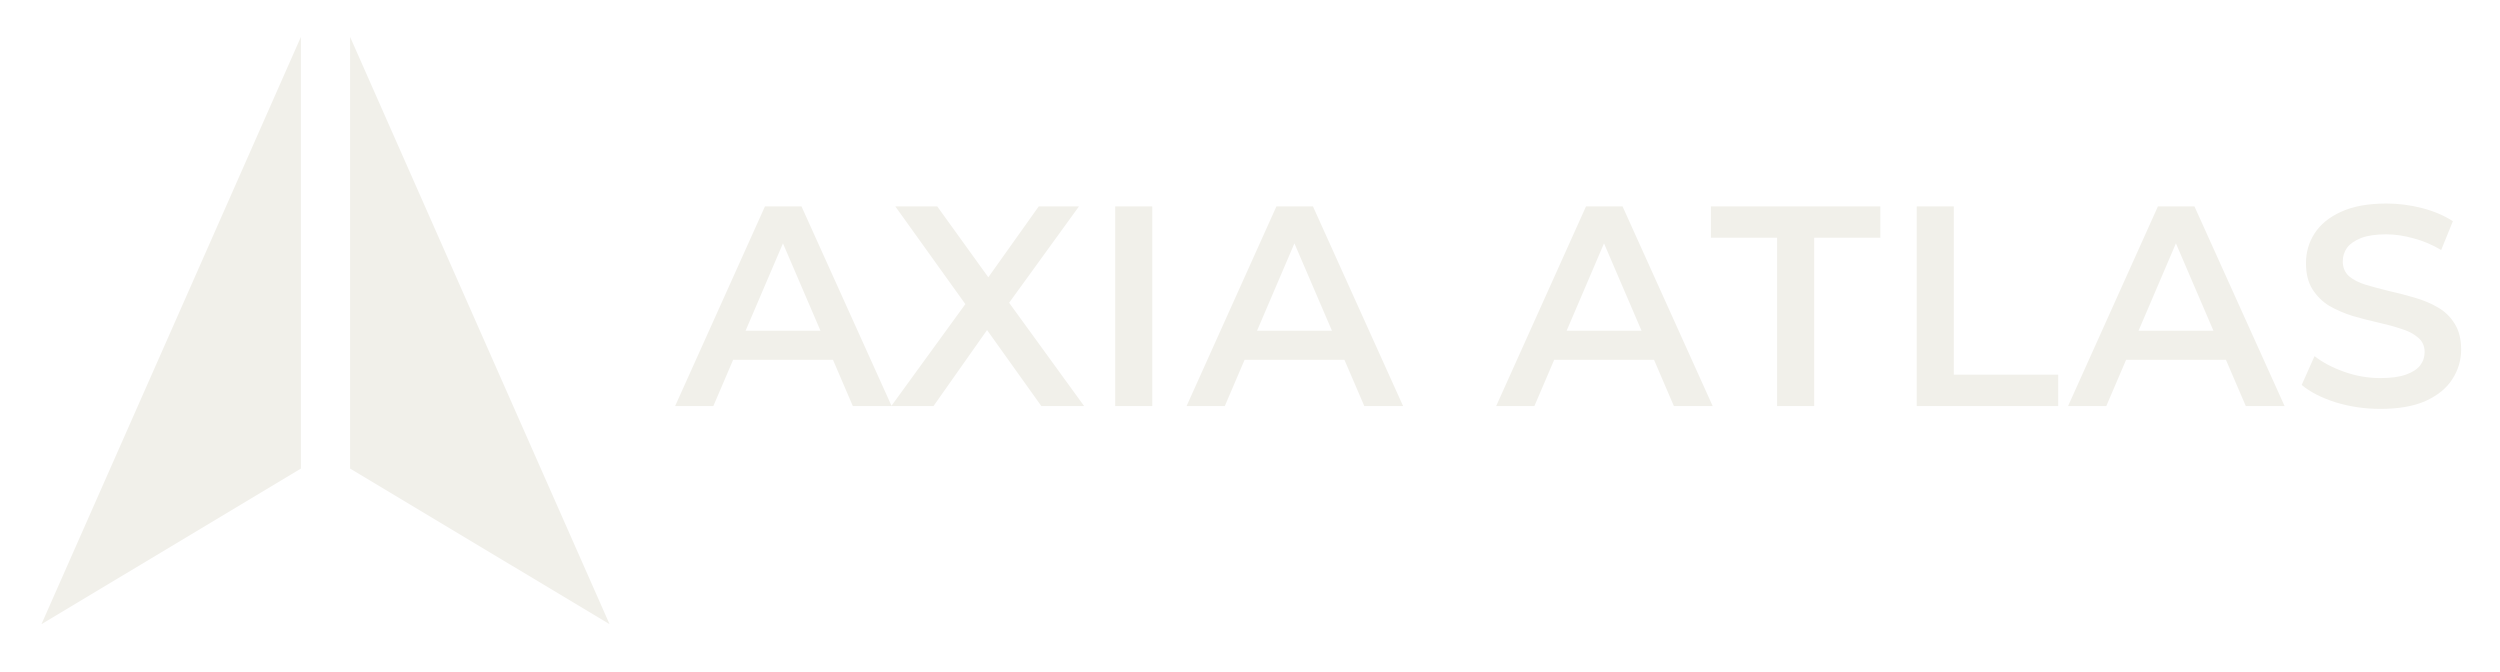
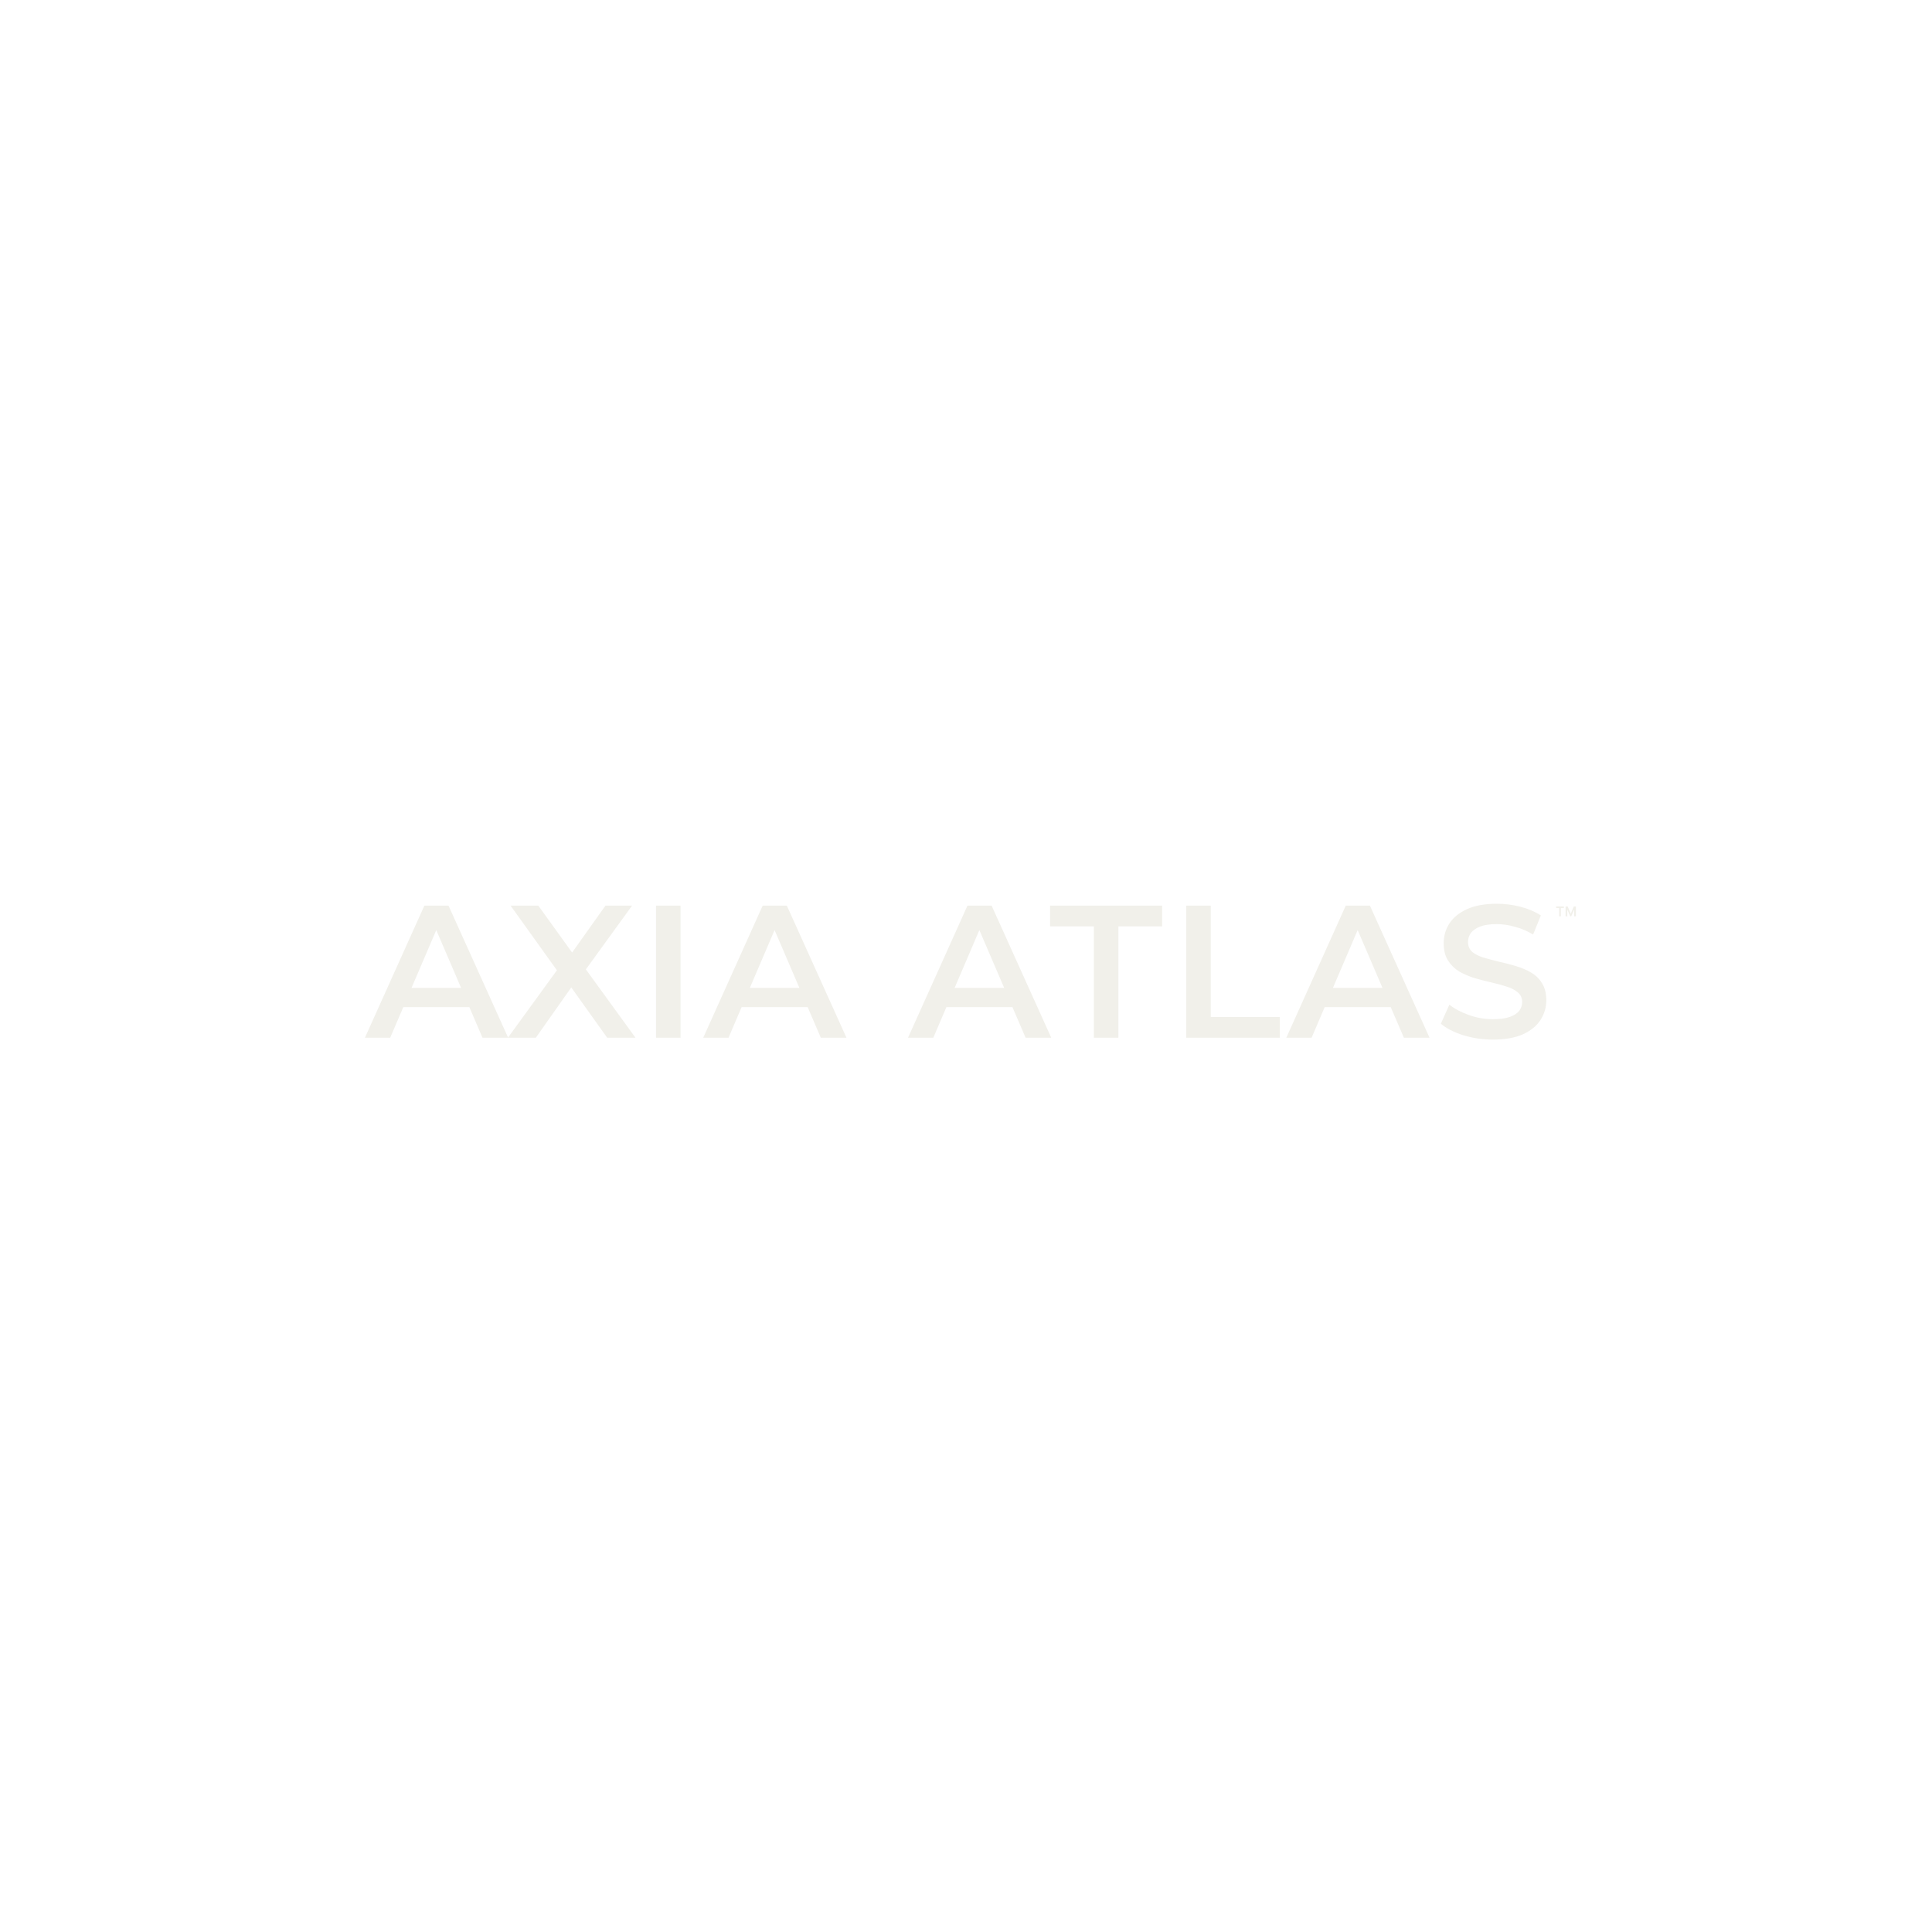
- <svg xmlns="http://www.w3.org/2000/svg" viewBox="145 420 745 200" fill="none">
-   <path d="M346.187 541L372.962 481.5H383.842L410.702 541H399.142L376.107 487.365H380.527L357.577 541H346.187ZM358.512 527.23L361.487 518.56H393.617L396.592 527.23H358.512ZM410.606 541L435.681 506.49V514.82L411.796 481.5H424.291L442.056 506.15L436.956 506.235L454.551 481.5H466.536L442.821 514.225V506.235L468.066 541H455.316L436.616 514.82H441.631L423.186 541H410.606ZM477.324 541V481.5H488.374V541H477.324ZM498.603 541L525.378 481.5H536.258L563.118 541H551.558L528.523 487.365H532.943L509.993 541H498.603ZM510.928 527.23L513.903 518.56H546.033L549.008 527.23H510.928ZM590.861 541L617.636 481.5H628.516L655.376 541H643.816L620.781 487.365H625.201L602.251 541H590.861ZM603.186 527.23L606.161 518.56H638.291L641.266 527.23H603.186ZM674.574 541V490.85H654.854V481.5H705.344V490.85H685.624V541H674.574ZM716.187 541V481.5H727.237V531.65H758.347V541H716.187ZM761.289 541L788.064 481.5H798.944L825.804 541H814.244L791.209 487.365H795.629L772.679 541H761.289ZM773.614 527.23L776.589 518.56H808.719L811.694 527.23H773.614ZM854.366 541.85C849.719 541.85 845.271 541.198 841.021 539.895C836.771 538.535 833.399 536.807 830.906 534.71L834.731 526.125C837.111 527.995 840.058 529.553 843.571 530.8C847.084 532.047 850.683 532.67 854.366 532.67C857.483 532.67 860.004 532.33 861.931 531.65C863.858 530.97 865.274 530.063 866.181 528.93C867.088 527.74 867.541 526.408 867.541 524.935C867.541 523.122 866.889 521.677 865.586 520.6C864.283 519.467 862.583 518.588 860.486 517.965C858.446 517.285 856.151 516.662 853.601 516.095C851.108 515.528 848.586 514.877 846.036 514.14C843.543 513.347 841.248 512.355 839.151 511.165C837.111 509.918 835.439 508.275 834.136 506.235C832.833 504.195 832.181 501.588 832.181 498.415C832.181 495.185 833.031 492.238 834.731 489.575C836.488 486.855 839.123 484.702 842.636 483.115C846.206 481.472 850.711 480.65 856.151 480.65C859.721 480.65 863.263 481.103 866.776 482.01C870.289 482.917 873.349 484.22 875.956 485.92L872.471 494.505C869.808 492.918 867.059 491.757 864.226 491.02C861.393 490.227 858.673 489.83 856.066 489.83C853.006 489.83 850.513 490.198 848.586 490.935C846.716 491.672 845.328 492.635 844.421 493.825C843.571 495.015 843.146 496.375 843.146 497.905C843.146 499.718 843.769 501.192 845.016 502.325C846.319 503.402 847.991 504.252 850.031 504.875C852.128 505.498 854.451 506.122 857.001 506.745C859.551 507.312 862.073 507.963 864.566 508.7C867.116 509.437 869.411 510.4 871.451 511.59C873.548 512.78 875.219 514.395 876.466 516.435C877.769 518.475 878.421 521.053 878.421 524.17C878.421 527.343 877.543 530.29 875.786 533.01C874.086 535.673 871.451 537.827 867.881 539.47C864.311 541.057 859.806 541.85 854.366 541.85Z" fill="#F1F0EA" />
-   <path d="M234.671 431L234.67 559.637L157.356 606L234.671 431Z" fill="#F1F0EA" />
-   <path d="M249.329 431L249.33 559.637L326.644 606L249.329 431Z" fill="#F1F0EA" />
+ <svg xmlns="http://www.w3.org/2000/svg" width="1024" height="1024" viewBox="0 0 1024 1024" fill="none">
+   <path d="M193.426 550L224.926 480H237.726L269.326 550H255.726L228.626 486.9H233.826L206.826 550H193.426ZM207.926 533.8L211.426 523.6H249.226L252.726 533.8H207.926ZM269.213 550L298.713 509.4V519.2L270.613 480H285.313L306.213 509L300.213 509.1L320.913 480H335.013L307.113 518.5V509.1L336.813 550H321.813L299.813 519.2H305.713L284.013 550H269.213ZM347.705 550V480H360.705V550H347.705ZM372.738 550L404.238 480H417.038L448.638 550H435.038L407.938 486.9H413.138L386.138 550H372.738ZM387.238 533.8L390.738 523.6H428.538L432.038 533.8H387.238ZM481.277 550L512.777 480H525.577L557.177 550H543.577L516.477 486.9H521.677L494.677 550H481.277ZM495.777 533.8L499.277 523.6H537.077L540.577 533.8H495.777ZM579.764 550V491H556.564V480H615.964V491H592.764V550H579.764ZM628.72 550V480H641.72V539H678.32V550H628.72ZM681.781 550L713.281 480H726.081L757.681 550H744.081L716.981 486.9H722.181L695.181 550H681.781ZM696.281 533.8L699.781 523.6H737.581L741.081 533.8H696.281ZM791.284 551C785.817 551 780.584 550.233 775.584 548.7C770.584 547.1 766.617 545.067 763.684 542.6L768.184 532.5C770.984 534.7 774.45 536.533 778.584 538C782.717 539.467 786.95 540.2 791.284 540.2C794.95 540.2 797.917 539.8 800.184 539C802.45 538.2 804.117 537.133 805.184 535.8C806.25 534.4 806.784 532.833 806.784 531.1C806.784 528.967 806.017 527.267 804.484 526C802.95 524.667 800.95 523.633 798.484 522.9C796.084 522.1 793.384 521.367 790.384 520.7C787.45 520.033 784.484 519.267 781.484 518.4C778.55 517.467 775.85 516.3 773.384 514.9C770.984 513.433 769.017 511.5 767.484 509.1C765.95 506.7 765.184 503.633 765.184 499.9C765.184 496.1 766.184 492.633 768.184 489.5C770.25 486.3 773.35 483.767 777.484 481.9C781.684 479.967 786.984 479 793.384 479C797.584 479 801.75 479.533 805.884 480.6C810.017 481.667 813.617 483.2 816.684 485.2L812.584 495.3C809.45 493.433 806.217 492.067 802.884 491.2C799.55 490.267 796.35 489.8 793.284 489.8C789.684 489.8 786.75 490.233 784.484 491.1C782.284 491.967 780.65 493.1 779.584 494.5C778.584 495.9 778.084 497.5 778.084 499.3C778.084 501.433 778.817 503.167 780.284 504.5C781.817 505.767 783.784 506.767 786.184 507.5C788.65 508.233 791.384 508.967 794.384 509.7C797.384 510.367 800.35 511.133 803.284 512C806.284 512.867 808.984 514 811.384 515.4C813.85 516.8 815.817 518.7 817.284 521.1C818.817 523.5 819.584 526.533 819.584 530.2C819.584 533.933 818.55 537.4 816.484 540.6C814.484 543.733 811.384 546.267 807.184 548.2C802.984 550.067 797.684 551 791.284 551Z" fill="#F1F0EA" />
+   <path d="M832.281 485.682L829.966 480.455H830.903L832.523 484.29L834.142 480.455H835.08L832.764 485.682H832.281ZM829.795 485.682V480.455H830.705V485.682H829.795ZM834.341 485.682V480.455H835.25V485.682H834.341ZM826.386 485.682V480.909H827.295V485.682H826.386ZM824.795 481.25V480.455H828.886V481.25H824.795Z" fill="#F1F0EA" />
</svg>
